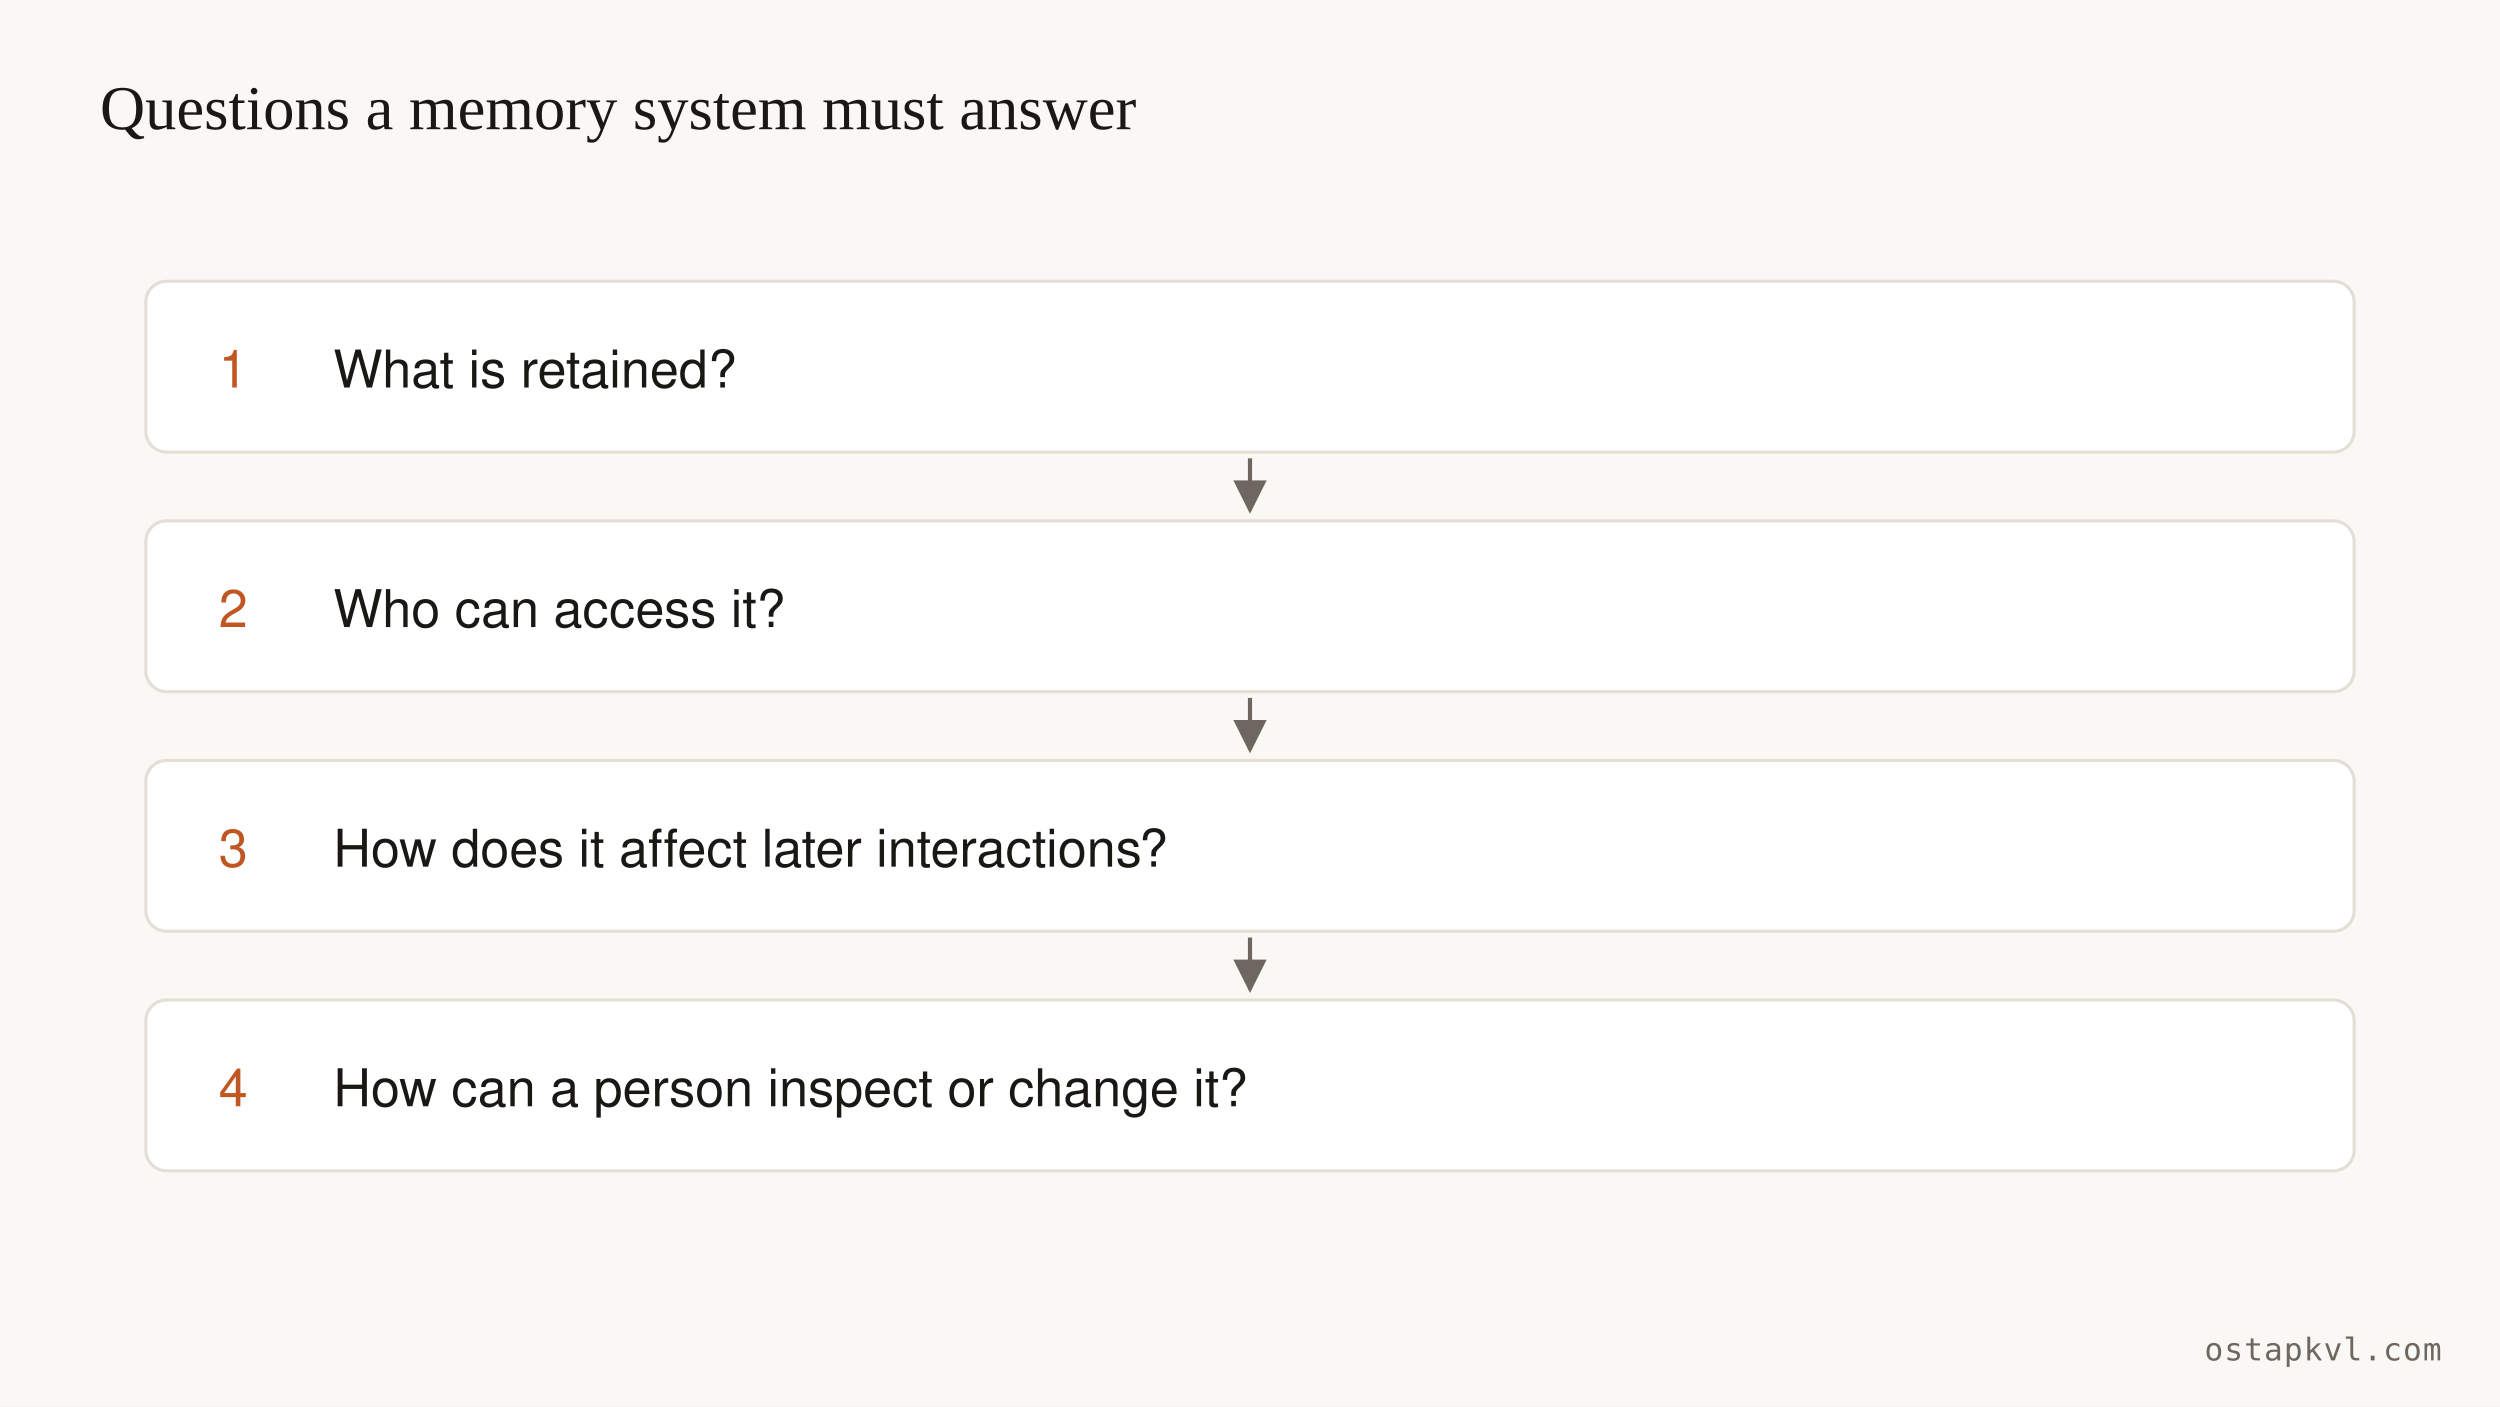
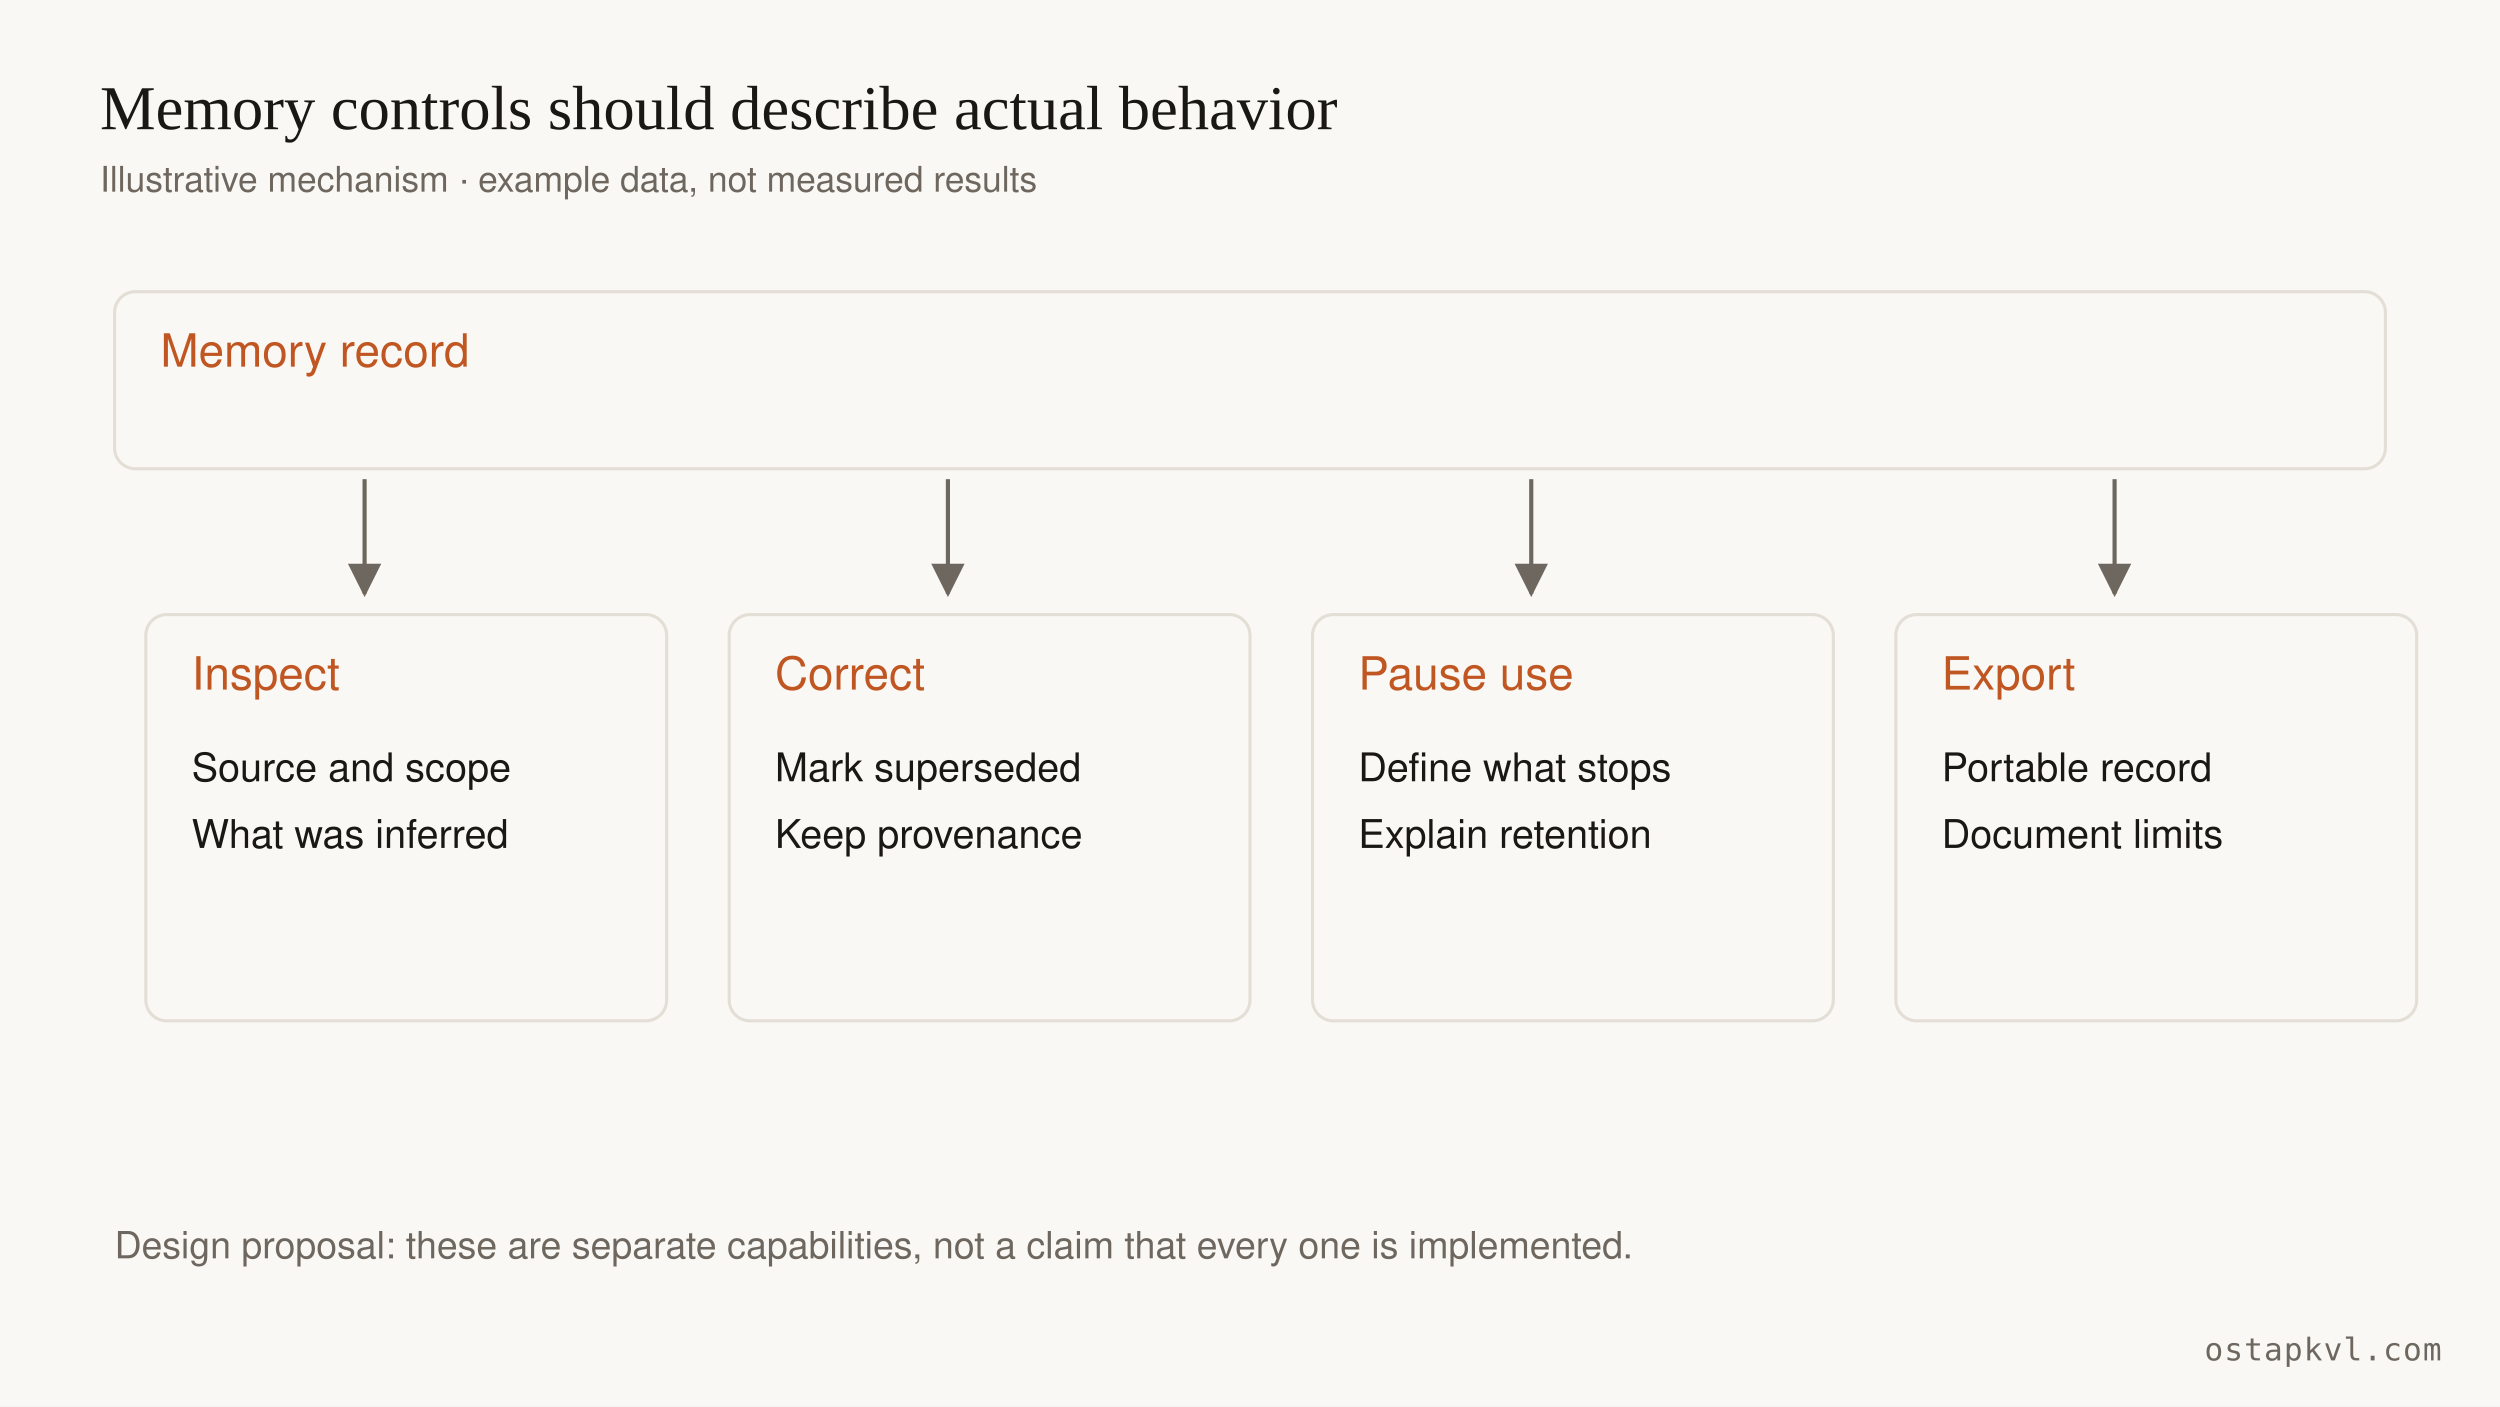
- <svg xmlns="http://www.w3.org/2000/svg" width="1200" height="675" viewBox="0 0 1200 675" role="img" aria-label="Questions a memory system must answer">
+ <svg xmlns="http://www.w3.org/2000/svg" width="1200" height="675" viewBox="0 0 1200 675" role="img" aria-label="Memory controls should describe actual behavior">
  <defs>
    <marker id="arr" viewBox="0 0 10 10" refX="9" refY="5" markerWidth="8" markerHeight="8" orient="auto-start-reverse">
      <path d="M0,0 L10,5 L0,10 z" fill="#6E675F" />
    </marker>
    <marker id="arrA" viewBox="0 0 10 10" refX="9" refY="5" markerWidth="8" markerHeight="8" orient="auto-start-reverse">
      <path d="M0,0 L10,5 L0,10 z" fill="#C05621" />
    </marker>
  </defs>
  <rect width="100%" height="100%" fill="#FAF8F4" />
-   <text x="48" y="62" font-family="Georgia, 'Times New Roman', serif" font-size="30" fill="#1A1815">Questions a memory system must answer</text>
-   <rect x="70" y="135" width="1060" height="82" rx="10" fill="#fff" stroke="#E3DED6" stroke-width="1.5" />
-   <text x="105" y="186" font-family="'Helvetica Neue', Helvetica, Arial, sans-serif" font-size="25" fill="#C05621">1</text>
-   <text x="160" y="186" font-family="'Helvetica Neue', Helvetica, Arial, sans-serif" font-size="25" fill="#1A1815">What is retained?</text>
-   <line x1="600" y1="220" x2="600" y2="245" stroke="#6E675F" stroke-width="2" marker-end="url(#arr)" />
-   <rect x="70" y="250" width="1060" height="82" rx="10" fill="#fff" stroke="#E3DED6" stroke-width="1.5" />
-   <text x="105" y="301" font-family="'Helvetica Neue', Helvetica, Arial, sans-serif" font-size="25" fill="#C05621">2</text>
-   <text x="160" y="301" font-family="'Helvetica Neue', Helvetica, Arial, sans-serif" font-size="25" fill="#1A1815">Who can access it?</text>
-   <line x1="600" y1="335" x2="600" y2="360" stroke="#6E675F" stroke-width="2" marker-end="url(#arr)" />
-   <rect x="70" y="365" width="1060" height="82" rx="10" fill="#fff" stroke="#E3DED6" stroke-width="1.5" />
-   <text x="105" y="416" font-family="'Helvetica Neue', Helvetica, Arial, sans-serif" font-size="25" fill="#C05621">3</text>
-   <text x="160" y="416" font-family="'Helvetica Neue', Helvetica, Arial, sans-serif" font-size="25" fill="#1A1815">How does it affect later interactions?</text>
-   <line x1="600" y1="450" x2="600" y2="475" stroke="#6E675F" stroke-width="2" marker-end="url(#arr)" />
-   <rect x="70" y="480" width="1060" height="82" rx="10" fill="#fff" stroke="#E3DED6" stroke-width="1.5" />
-   <text x="105" y="531" font-family="'Helvetica Neue', Helvetica, Arial, sans-serif" font-size="25" fill="#C05621">4</text>
-   <text x="160" y="531" font-family="'Helvetica Neue', Helvetica, Arial, sans-serif" font-size="25" fill="#1A1815">How can a person inspect or change it?</text>
+   <text x="48" y="62" font-family="Georgia, 'Times New Roman', serif" font-size="30" fill="#1A1815">Memory controls should describe actual behavior</text>
+   <text x="48" y="92" font-family="'Helvetica Neue', Helvetica, Arial, sans-serif" font-size="17" fill="#6E675F">Illustrative mechanism · example data, not measured results</text>
+   <rect x="55" y="140" width="1090" height="85" rx="10" fill="#FAF8F4" stroke="#E3DED6" stroke-width="1.5" />
+   <text x="77" y="176" font-family="'Helvetica Neue', Helvetica, Arial, sans-serif" font-size="22" fill="#C05621">Memory record</text>
+   <text x="77" y="220" font-family="'Helvetica Neue', Helvetica, Arial, sans-serif" font-size="19" fill="#1A1815" />
+   <line x1="175" y1="230" x2="175" y2="285" stroke="#6E675F" stroke-width="2" marker-end="url(#arr)" />
+   <rect x="70" y="295" width="250" height="195" rx="10" fill="#FAF8F4" stroke="#E3DED6" stroke-width="1.5" />
+   <text x="92" y="331" font-family="'Helvetica Neue', Helvetica, Arial, sans-serif" font-size="22" fill="#C05621">Inspect</text>
+   <text x="92" y="375" font-family="'Helvetica Neue', Helvetica, Arial, sans-serif" font-size="19" fill="#1A1815">Source and scope</text>
+   <text x="92" y="407" font-family="'Helvetica Neue', Helvetica, Arial, sans-serif" font-size="19" fill="#1A1815">What was inferred</text>
+   <line x1="455" y1="230" x2="455" y2="285" stroke="#6E675F" stroke-width="2" marker-end="url(#arr)" />
+   <rect x="350" y="295" width="250" height="195" rx="10" fill="#FAF8F4" stroke="#E3DED6" stroke-width="1.5" />
+   <text x="372" y="331" font-family="'Helvetica Neue', Helvetica, Arial, sans-serif" font-size="22" fill="#C05621">Correct</text>
+   <text x="372" y="375" font-family="'Helvetica Neue', Helvetica, Arial, sans-serif" font-size="19" fill="#1A1815">Mark superseded</text>
+   <text x="372" y="407" font-family="'Helvetica Neue', Helvetica, Arial, sans-serif" font-size="19" fill="#1A1815">Keep provenance</text>
+   <line x1="735" y1="230" x2="735" y2="285" stroke="#6E675F" stroke-width="2" marker-end="url(#arr)" />
+   <rect x="630" y="295" width="250" height="195" rx="10" fill="#FAF8F4" stroke="#E3DED6" stroke-width="1.5" />
+   <text x="652" y="331" font-family="'Helvetica Neue', Helvetica, Arial, sans-serif" font-size="22" fill="#C05621">Pause use</text>
+   <text x="652" y="375" font-family="'Helvetica Neue', Helvetica, Arial, sans-serif" font-size="19" fill="#1A1815">Define what stops</text>
+   <text x="652" y="407" font-family="'Helvetica Neue', Helvetica, Arial, sans-serif" font-size="19" fill="#1A1815">Explain retention</text>
+   <line x1="1015" y1="230" x2="1015" y2="285" stroke="#6E675F" stroke-width="2" marker-end="url(#arr)" />
+   <rect x="910" y="295" width="250" height="195" rx="10" fill="#FAF8F4" stroke="#E3DED6" stroke-width="1.5" />
+   <text x="932" y="331" font-family="'Helvetica Neue', Helvetica, Arial, sans-serif" font-size="22" fill="#C05621">Export</text>
+   <text x="932" y="375" font-family="'Helvetica Neue', Helvetica, Arial, sans-serif" font-size="19" fill="#1A1815">Portable record</text>
+   <text x="932" y="407" font-family="'Helvetica Neue', Helvetica, Arial, sans-serif" font-size="19" fill="#1A1815">Document limits</text>
+   <text x="55" y="604" font-family="'Helvetica Neue', Helvetica, Arial, sans-serif" font-size="18" fill="#6E675F">Design proposal: these are separate capabilities, not a claim that every one is implemented.</text>
  <text x="1172" y="653" font-family="Menlo, Consolas, monospace" font-size="15" fill="#6E675F" text-anchor="end" letter-spacing="0.5">ostapkvl.com</text>
</svg>
